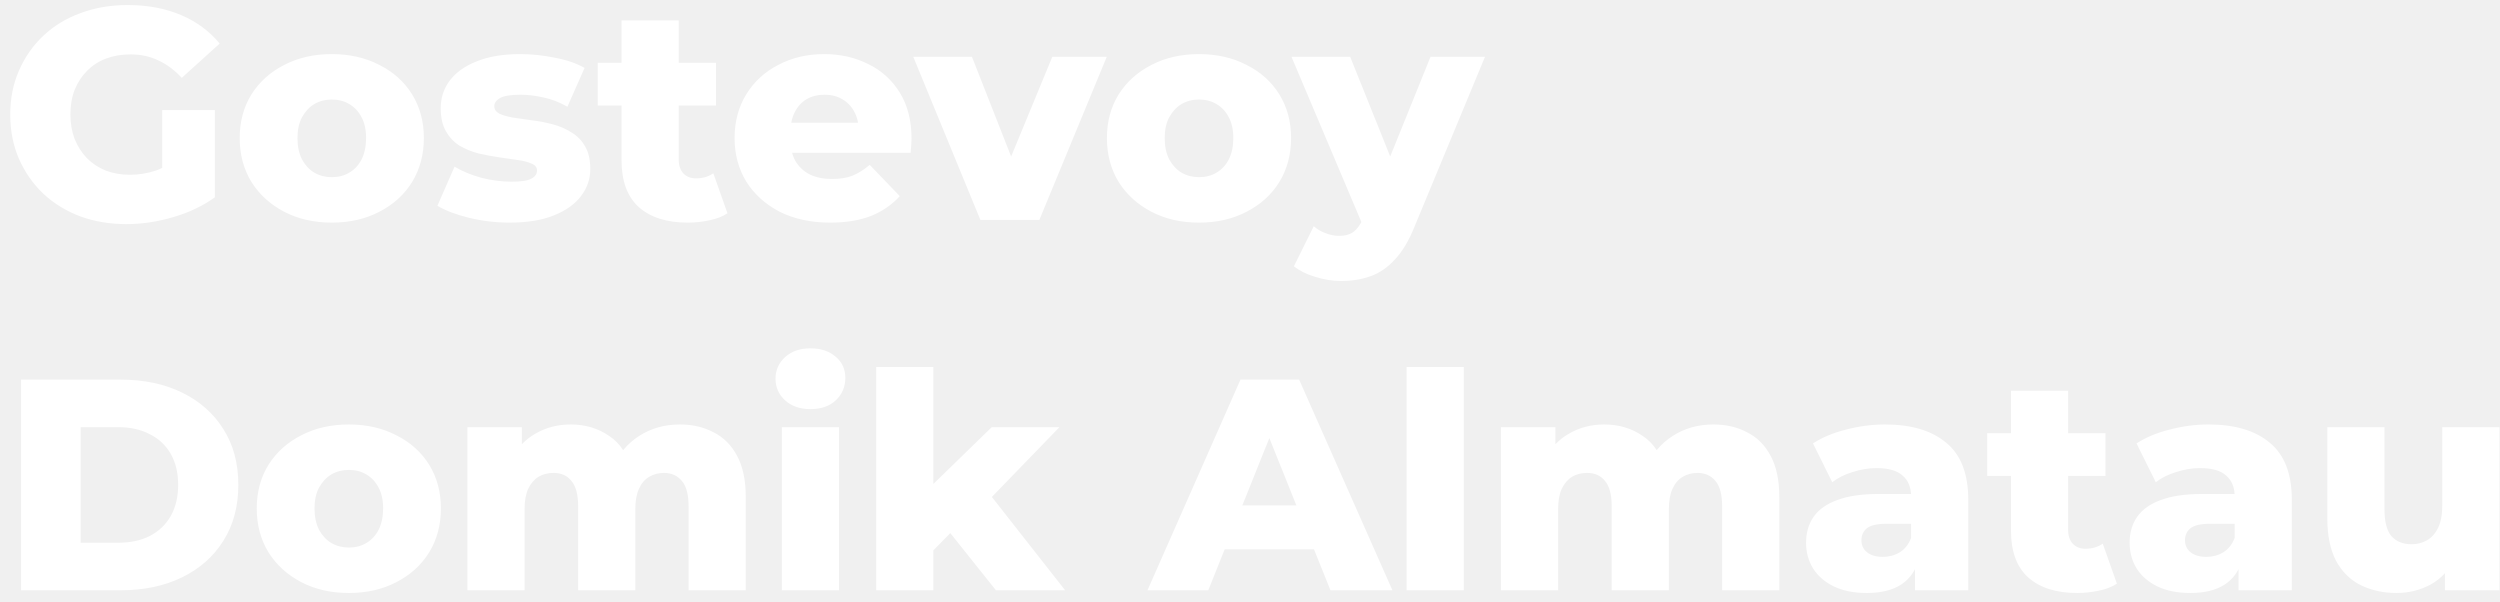
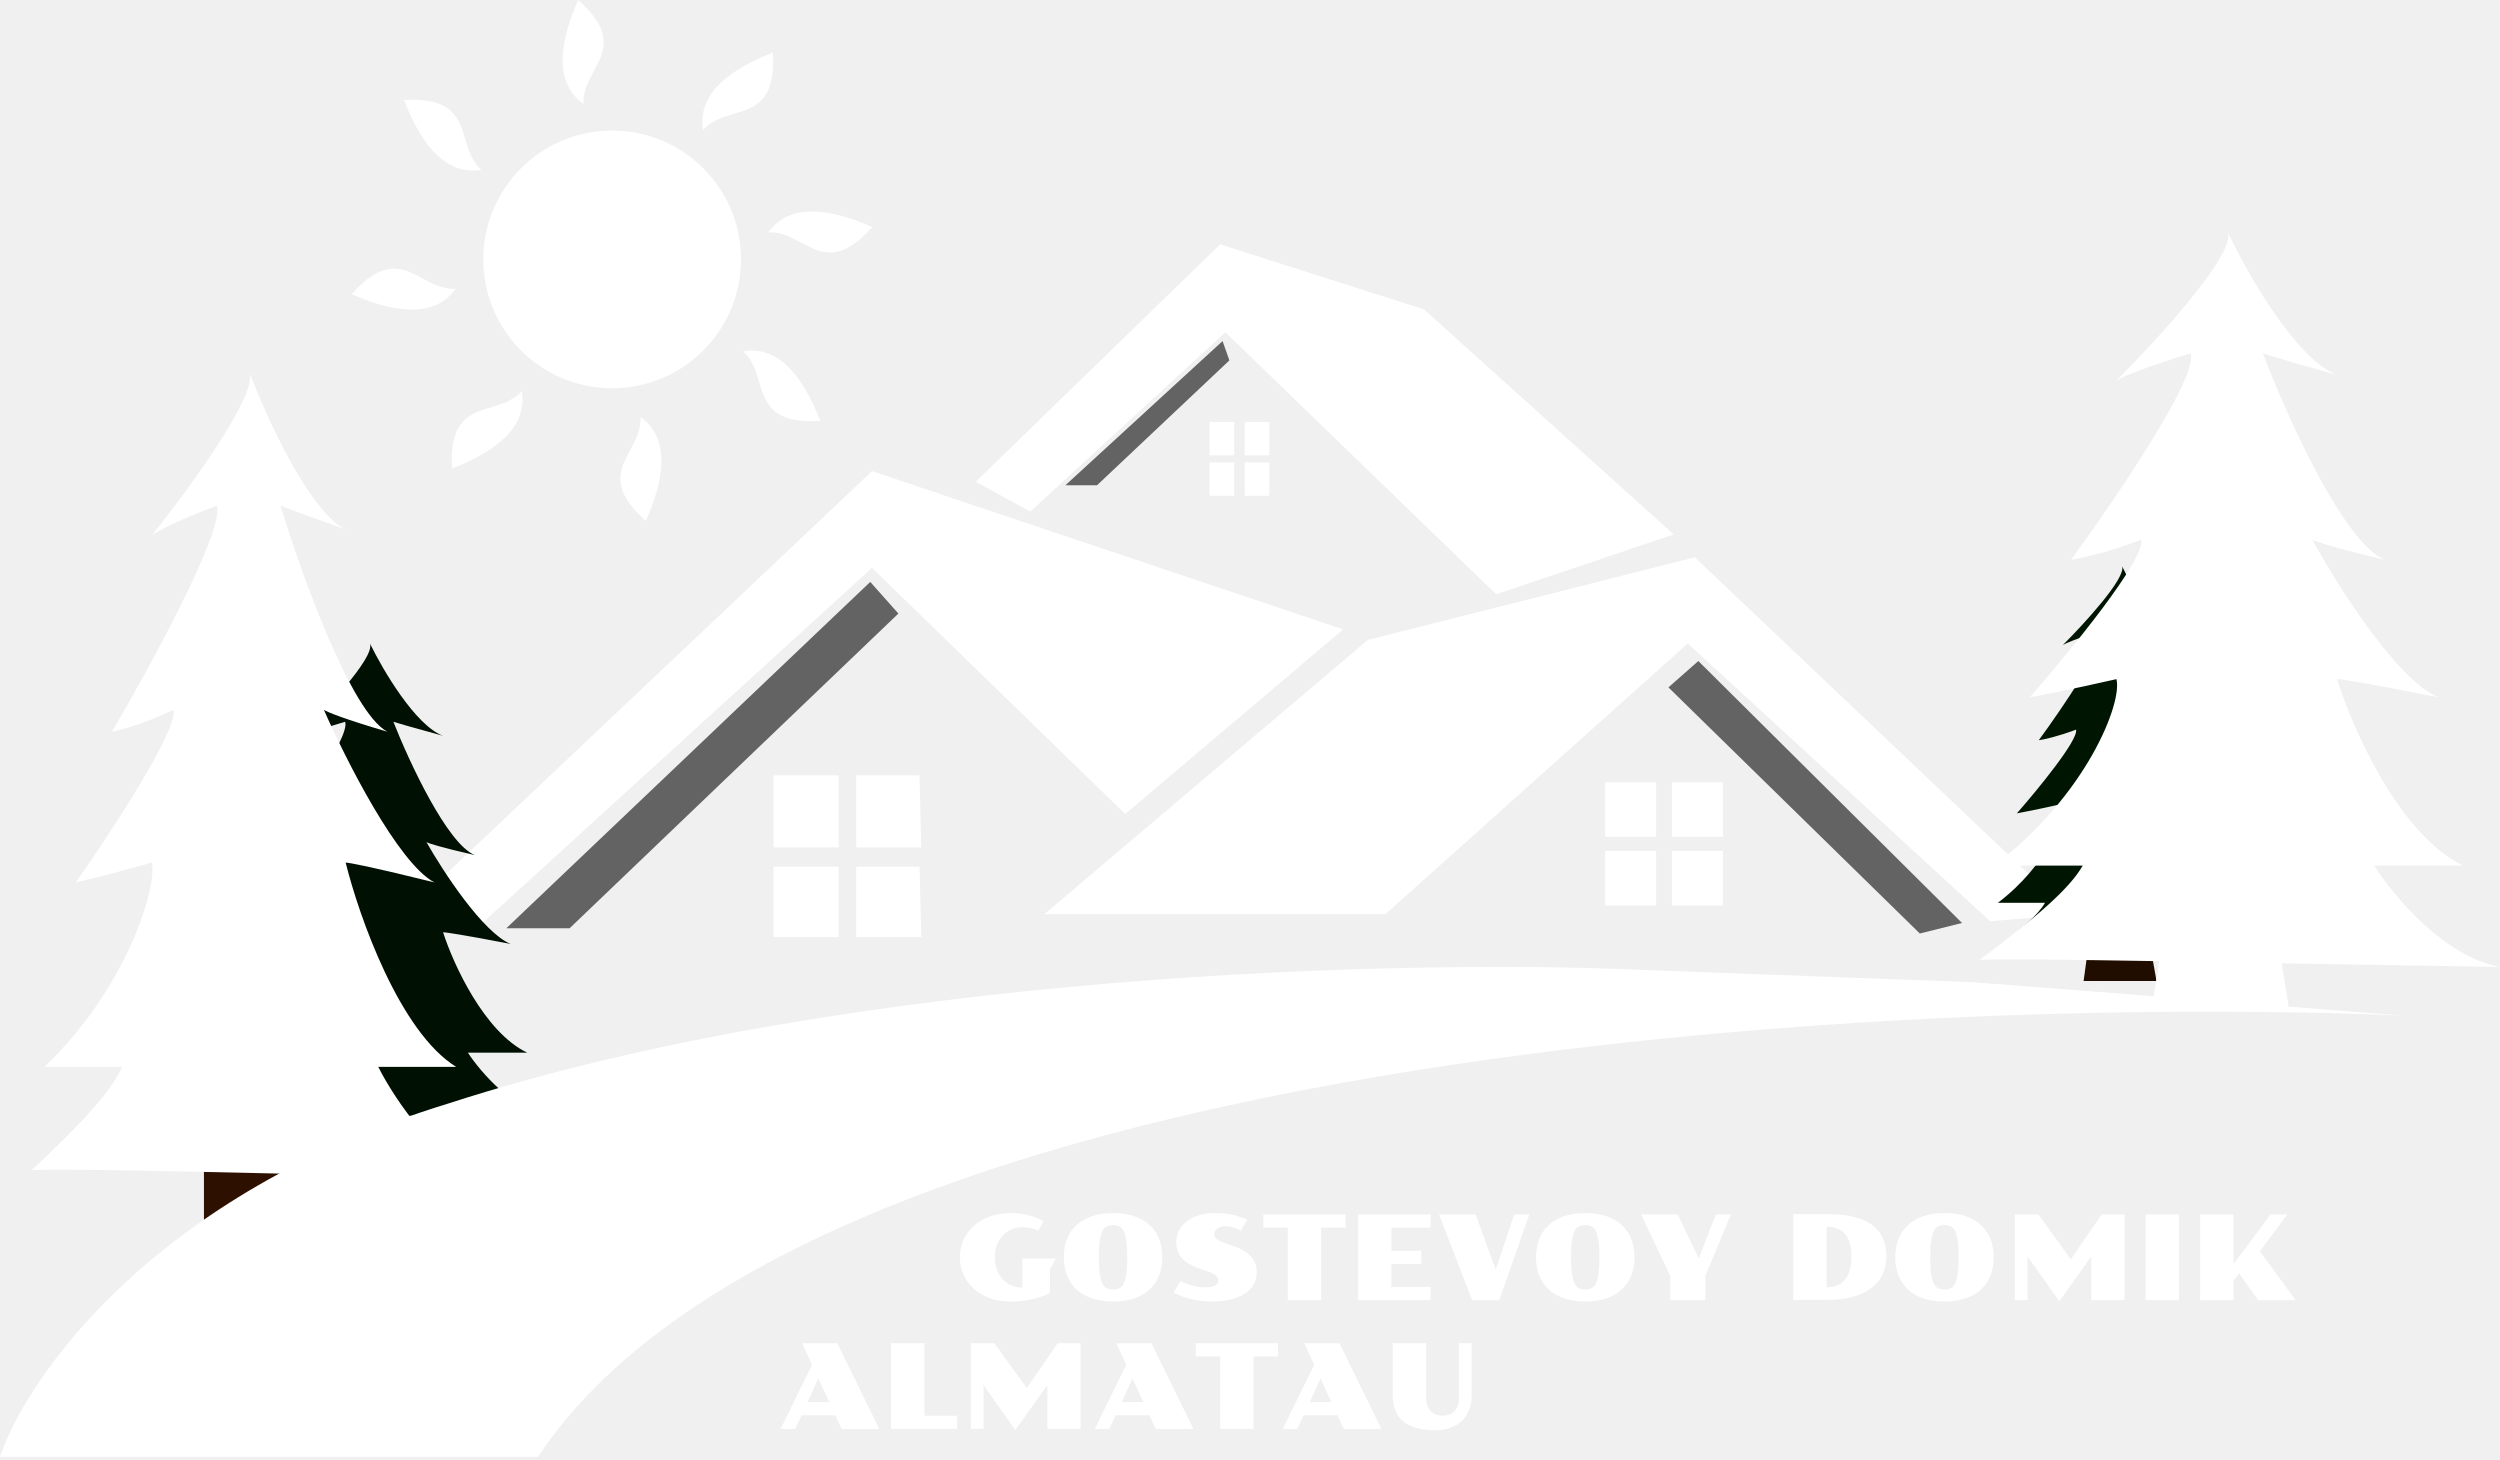
- <svg xmlns="http://www.w3.org/2000/svg" width="216" height="52" viewBox="0 0 216 52" fill="none">
-   <path d="M10.92 19.364C9.481 19.364 8.147 19.139 6.916 18.688C5.685 18.22 4.619 17.561 3.718 16.712C2.834 15.863 2.141 14.866 1.638 13.722C1.135 12.561 0.884 11.287 0.884 9.9C0.884 8.513 1.135 7.248 1.638 6.104C2.141 4.943 2.843 3.937 3.744 3.088C4.645 2.239 5.711 1.589 6.942 1.138C8.19 0.67 9.551 0.436 11.024 0.436C12.74 0.436 14.274 0.722 15.626 1.294C16.978 1.866 18.096 2.689 18.98 3.764L15.704 6.728C15.08 6.052 14.404 5.549 13.676 5.22C12.965 4.873 12.168 4.7 11.284 4.7C10.504 4.7 9.793 4.821 9.152 5.064C8.511 5.307 7.965 5.662 7.514 6.13C7.063 6.581 6.708 7.127 6.448 7.768C6.205 8.392 6.084 9.103 6.084 9.9C6.084 10.663 6.205 11.365 6.448 12.006C6.708 12.647 7.063 13.202 7.514 13.67C7.965 14.121 8.502 14.476 9.126 14.736C9.767 14.979 10.469 15.1 11.232 15.1C11.995 15.1 12.74 14.979 13.468 14.736C14.196 14.476 14.933 14.043 15.678 13.436L18.564 17.05C17.524 17.795 16.319 18.367 14.95 18.766C13.581 19.165 12.237 19.364 10.92 19.364ZM14.014 16.374V9.51H18.564V17.05L14.014 16.374ZM28.666 19.234C27.123 19.234 25.754 18.922 24.558 18.298C23.362 17.674 22.417 16.816 21.724 15.724C21.048 14.615 20.71 13.349 20.71 11.928C20.71 10.507 21.048 9.25 21.724 8.158C22.417 7.066 23.362 6.217 24.558 5.61C25.754 4.986 27.123 4.674 28.666 4.674C30.209 4.674 31.578 4.986 32.774 5.61C33.987 6.217 34.932 7.066 35.608 8.158C36.284 9.25 36.622 10.507 36.622 11.928C36.622 13.349 36.284 14.615 35.608 15.724C34.932 16.816 33.987 17.674 32.774 18.298C31.578 18.922 30.209 19.234 28.666 19.234ZM28.666 15.308C29.238 15.308 29.741 15.178 30.174 14.918C30.625 14.658 30.98 14.277 31.24 13.774C31.5 13.254 31.63 12.639 31.63 11.928C31.63 11.217 31.5 10.619 31.24 10.134C30.98 9.631 30.625 9.25 30.174 8.99C29.741 8.73 29.238 8.6 28.666 8.6C28.111 8.6 27.608 8.73 27.158 8.99C26.724 9.25 26.369 9.631 26.092 10.134C25.832 10.619 25.702 11.217 25.702 11.928C25.702 12.639 25.832 13.254 26.092 13.774C26.369 14.277 26.724 14.658 27.158 14.918C27.608 15.178 28.111 15.308 28.666 15.308ZM44.032 19.234C42.836 19.234 41.666 19.095 40.522 18.818C39.396 18.541 38.486 18.194 37.792 17.778L39.274 14.398C39.933 14.797 40.704 15.117 41.588 15.36C42.472 15.585 43.339 15.698 44.188 15.698C45.02 15.698 45.592 15.611 45.904 15.438C46.234 15.265 46.398 15.031 46.398 14.736C46.398 14.459 46.242 14.259 45.93 14.138C45.636 13.999 45.237 13.895 44.734 13.826C44.249 13.757 43.712 13.679 43.122 13.592C42.533 13.505 41.935 13.393 41.328 13.254C40.739 13.098 40.193 12.873 39.69 12.578C39.205 12.266 38.815 11.85 38.52 11.33C38.226 10.81 38.078 10.151 38.078 9.354C38.078 8.453 38.338 7.655 38.858 6.962C39.396 6.251 40.176 5.697 41.198 5.298C42.221 4.882 43.469 4.674 44.942 4.674C45.93 4.674 46.927 4.778 47.932 4.986C48.955 5.177 49.813 5.471 50.506 5.87L49.024 9.224C48.331 8.825 47.638 8.557 46.944 8.418C46.251 8.262 45.592 8.184 44.968 8.184C44.136 8.184 43.547 8.279 43.2 8.47C42.871 8.661 42.706 8.895 42.706 9.172C42.706 9.449 42.854 9.666 43.148 9.822C43.443 9.961 43.833 10.073 44.318 10.16C44.821 10.229 45.367 10.307 45.956 10.394C46.546 10.463 47.135 10.576 47.724 10.732C48.331 10.888 48.877 11.122 49.362 11.434C49.865 11.729 50.264 12.136 50.558 12.656C50.853 13.159 51 13.809 51 14.606C51 15.473 50.732 16.253 50.194 16.946C49.674 17.639 48.894 18.194 47.854 18.61C46.832 19.026 45.558 19.234 44.032 19.234ZM59.421 19.234C57.618 19.234 56.214 18.792 55.209 17.908C54.204 17.007 53.701 15.655 53.701 13.852V1.762H58.641V13.8C58.641 14.303 58.78 14.701 59.057 14.996C59.334 15.273 59.69 15.412 60.123 15.412C60.712 15.412 61.215 15.265 61.631 14.97L62.853 18.428C62.437 18.705 61.926 18.905 61.319 19.026C60.712 19.165 60.08 19.234 59.421 19.234ZM51.647 9.12V5.428H61.865V9.12H51.647ZM71.736 19.234C70.072 19.234 68.616 18.922 67.368 18.298C66.137 17.657 65.175 16.79 64.482 15.698C63.806 14.589 63.468 13.332 63.468 11.928C63.468 10.524 63.797 9.276 64.456 8.184C65.132 7.075 66.059 6.217 67.238 5.61C68.416 4.986 69.742 4.674 71.216 4.674C72.602 4.674 73.868 4.96 75.012 5.532C76.156 6.087 77.066 6.91 77.742 8.002C78.418 9.094 78.756 10.42 78.756 11.98C78.756 12.153 78.747 12.353 78.73 12.578C78.712 12.803 78.695 13.011 78.678 13.202H67.524V10.602H76.052L74.18 11.33C74.197 10.689 74.076 10.134 73.816 9.666C73.573 9.198 73.226 8.834 72.776 8.574C72.342 8.314 71.831 8.184 71.242 8.184C70.652 8.184 70.132 8.314 69.682 8.574C69.248 8.834 68.91 9.207 68.668 9.692C68.425 10.16 68.304 10.715 68.304 11.356V12.11C68.304 12.803 68.442 13.401 68.72 13.904C69.014 14.407 69.43 14.797 69.968 15.074C70.505 15.334 71.146 15.464 71.892 15.464C72.585 15.464 73.174 15.369 73.66 15.178C74.162 14.97 74.656 14.658 75.142 14.242L77.742 16.946C77.066 17.691 76.234 18.263 75.246 18.662C74.258 19.043 73.088 19.234 71.736 19.234ZM84.705 19L78.907 4.908H83.977L88.605 16.686H86.057L90.919 4.908H95.625L89.801 19H84.705ZM103.594 19.234C102.051 19.234 100.682 18.922 99.486 18.298C98.29 17.674 97.345 16.816 96.651 15.724C95.975 14.615 95.638 13.349 95.638 11.928C95.638 10.507 95.975 9.25 96.651 8.158C97.345 7.066 98.29 6.217 99.486 5.61C100.682 4.986 102.051 4.674 103.594 4.674C105.136 4.674 106.506 4.986 107.702 5.61C108.915 6.217 109.86 7.066 110.536 8.158C111.212 9.25 111.55 10.507 111.55 11.928C111.55 13.349 111.212 14.615 110.536 15.724C109.86 16.816 108.915 17.674 107.702 18.298C106.506 18.922 105.136 19.234 103.594 19.234ZM103.594 15.308C104.166 15.308 104.668 15.178 105.102 14.918C105.552 14.658 105.908 14.277 106.168 13.774C106.428 13.254 106.558 12.639 106.558 11.928C106.558 11.217 106.428 10.619 106.168 10.134C105.908 9.631 105.552 9.25 105.102 8.99C104.668 8.73 104.166 8.6 103.594 8.6C103.039 8.6 102.536 8.73 102.086 8.99C101.652 9.25 101.297 9.631 101.02 10.134C100.76 10.619 100.63 11.217 100.63 11.928C100.63 12.639 100.76 13.254 101.02 13.774C101.297 14.277 101.652 14.658 102.086 14.918C102.536 15.178 103.039 15.308 103.594 15.308ZM115.875 24.278C115.13 24.278 114.376 24.157 113.613 23.914C112.868 23.689 112.261 23.385 111.793 23.004L113.509 19.546C113.804 19.806 114.142 20.005 114.523 20.144C114.922 20.3 115.312 20.378 115.693 20.378C116.23 20.378 116.655 20.257 116.967 20.014C117.279 19.771 117.548 19.39 117.773 18.87L118.423 17.232L118.813 16.738L123.597 4.908H128.303L122.219 19.572C121.734 20.785 121.17 21.73 120.529 22.406C119.905 23.099 119.203 23.585 118.423 23.862C117.66 24.139 116.811 24.278 115.875 24.278ZM117.799 19.598L111.585 4.908H116.655L121.231 16.296L117.799 19.598ZM1.82 51V32.8H10.426C12.437 32.8 14.205 33.173 15.73 33.918C17.255 34.663 18.443 35.712 19.292 37.064C20.159 38.416 20.592 40.028 20.592 41.9C20.592 43.755 20.159 45.367 19.292 46.736C18.443 48.088 17.255 49.137 15.73 49.882C14.205 50.627 12.437 51 10.426 51H1.82ZM6.968 46.892H10.218C11.258 46.892 12.159 46.701 12.922 46.32C13.702 45.921 14.309 45.349 14.742 44.604C15.175 43.841 15.392 42.94 15.392 41.9C15.392 40.843 15.175 39.941 14.742 39.196C14.309 38.451 13.702 37.887 12.922 37.506C12.159 37.107 11.258 36.908 10.218 36.908H6.968V46.892ZM30.139 51.234C28.596 51.234 27.227 50.922 26.03 50.298C24.834 49.674 23.89 48.816 23.197 47.724C22.52 46.615 22.183 45.349 22.183 43.928C22.183 42.507 22.52 41.25 23.197 40.158C23.89 39.066 24.834 38.217 26.03 37.61C27.227 36.986 28.596 36.674 30.139 36.674C31.681 36.674 33.05 36.986 34.246 37.61C35.46 38.217 36.404 39.066 37.081 40.158C37.757 41.25 38.094 42.507 38.094 43.928C38.094 45.349 37.757 46.615 37.081 47.724C36.404 48.816 35.46 49.674 34.246 50.298C33.05 50.922 31.681 51.234 30.139 51.234ZM30.139 47.308C30.71 47.308 31.213 47.178 31.646 46.918C32.097 46.658 32.453 46.277 32.712 45.774C32.972 45.254 33.102 44.639 33.102 43.928C33.102 43.217 32.972 42.619 32.712 42.134C32.453 41.631 32.097 41.25 31.646 40.99C31.213 40.73 30.71 40.6 30.139 40.6C29.584 40.6 29.081 40.73 28.631 40.99C28.197 41.25 27.842 41.631 27.564 42.134C27.305 42.619 27.174 43.217 27.174 43.928C27.174 44.639 27.305 45.254 27.564 45.774C27.842 46.277 28.197 46.658 28.631 46.918C29.081 47.178 29.584 47.308 30.139 47.308ZM58.739 36.674C59.831 36.674 60.801 36.899 61.651 37.35C62.517 37.783 63.194 38.459 63.679 39.378C64.181 40.297 64.433 41.484 64.433 42.94V51H59.493V43.746C59.493 42.741 59.302 42.013 58.921 41.562C58.539 41.094 58.02 40.86 57.361 40.86C56.893 40.86 56.468 40.973 56.087 41.198C55.706 41.423 55.411 41.77 55.203 42.238C54.995 42.689 54.891 43.278 54.891 44.006V51H49.951V43.746C49.951 42.741 49.76 42.013 49.379 41.562C49.015 41.094 48.495 40.86 47.819 40.86C47.334 40.86 46.9 40.973 46.519 41.198C46.155 41.423 45.86 41.77 45.635 42.238C45.427 42.689 45.323 43.278 45.323 44.006V51H40.383V36.908H45.089V40.834L44.153 39.716C44.673 38.711 45.383 37.957 46.285 37.454C47.186 36.934 48.191 36.674 49.301 36.674C50.566 36.674 51.675 37.003 52.629 37.662C53.599 38.303 54.249 39.309 54.579 40.678L52.967 40.34C53.469 39.196 54.224 38.303 55.229 37.662C56.252 37.003 57.422 36.674 58.739 36.674ZM67.551 51V36.908H72.491V51H67.551ZM70.021 35.348C69.12 35.348 68.391 35.097 67.837 34.594C67.282 34.091 67.005 33.467 67.005 32.722C67.005 31.977 67.282 31.353 67.837 30.85C68.391 30.347 69.12 30.096 70.021 30.096C70.922 30.096 71.65 30.339 72.205 30.824C72.76 31.292 73.037 31.899 73.037 32.644C73.037 33.424 72.76 34.074 72.205 34.594C71.668 35.097 70.939 35.348 70.021 35.348ZM79.809 48.4L79.939 42.498L85.685 36.908H91.535L85.165 43.486L82.643 45.514L79.809 48.4ZM75.701 51V31.708H80.641V51H75.701ZM86.049 51L81.733 45.592L84.801 41.796L92.029 51H86.049ZM99.142 51L107.176 32.8H112.246L120.306 51H114.95L108.658 35.322H110.686L104.394 51H99.142ZM103.536 47.464L104.862 43.668H113.754L115.08 47.464H103.536ZM121.531 51V31.708H126.471V51H121.531ZM148.038 36.674C149.13 36.674 150.1 36.899 150.95 37.35C151.816 37.783 152.492 38.459 152.978 39.378C153.48 40.297 153.732 41.484 153.732 42.94V51H148.792V43.746C148.792 42.741 148.601 42.013 148.22 41.562C147.838 41.094 147.318 40.86 146.66 40.86C146.192 40.86 145.767 40.973 145.386 41.198C145.004 41.423 144.71 41.77 144.502 42.238C144.294 42.689 144.19 43.278 144.19 44.006V51H139.25V43.746C139.25 42.741 139.059 42.013 138.678 41.562C138.314 41.094 137.794 40.86 137.118 40.86C136.632 40.86 136.199 40.973 135.818 41.198C135.454 41.423 135.159 41.77 134.934 42.238C134.726 42.689 134.622 43.278 134.622 44.006V51H129.682V36.908H134.388V40.834L133.452 39.716C133.972 38.711 134.682 37.957 135.584 37.454C136.485 36.934 137.49 36.674 138.6 36.674C139.865 36.674 140.974 37.003 141.928 37.662C142.898 38.303 143.548 39.309 143.878 40.678L142.266 40.34C142.768 39.196 143.522 38.303 144.528 37.662C145.55 37.003 146.72 36.674 148.038 36.674ZM165.456 51V48.374L165.118 47.724V42.888C165.118 42.108 164.875 41.51 164.39 41.094C163.922 40.661 163.168 40.444 162.128 40.444C161.452 40.444 160.767 40.557 160.074 40.782C159.38 40.99 158.791 41.285 158.306 41.666L156.642 38.312C157.439 37.792 158.392 37.393 159.502 37.116C160.628 36.821 161.746 36.674 162.856 36.674C165.144 36.674 166.912 37.203 168.16 38.26C169.425 39.3 170.058 40.938 170.058 43.174V51H165.456ZM161.296 51.234C160.169 51.234 159.216 51.043 158.436 50.662C157.656 50.281 157.058 49.761 156.642 49.102C156.243 48.443 156.044 47.707 156.044 46.892C156.044 46.025 156.26 45.28 156.694 44.656C157.144 44.015 157.829 43.529 158.748 43.2C159.666 42.853 160.854 42.68 162.31 42.68H165.638V45.254H162.986C162.188 45.254 161.625 45.384 161.296 45.644C160.984 45.904 160.828 46.251 160.828 46.684C160.828 47.117 160.992 47.464 161.322 47.724C161.651 47.984 162.102 48.114 162.674 48.114C163.211 48.114 163.696 47.984 164.13 47.724C164.58 47.447 164.91 47.031 165.118 46.476L165.794 48.296C165.534 49.267 165.022 50.003 164.26 50.506C163.514 50.991 162.526 51.234 161.296 51.234ZM179.468 51.234C177.665 51.234 176.261 50.792 175.256 49.908C174.251 49.007 173.748 47.655 173.748 45.852V33.762H178.688V45.8C178.688 46.303 178.827 46.701 179.104 46.996C179.381 47.273 179.737 47.412 180.17 47.412C180.759 47.412 181.262 47.265 181.678 46.97L182.9 50.428C182.484 50.705 181.973 50.905 181.366 51.026C180.759 51.165 180.127 51.234 179.468 51.234ZM171.694 41.12V37.428H181.912V41.12H171.694ZM193.411 51V48.374L193.073 47.724V42.888C193.073 42.108 192.83 41.51 192.345 41.094C191.877 40.661 191.123 40.444 190.083 40.444C189.407 40.444 188.722 40.557 188.029 40.782C187.335 40.99 186.746 41.285 186.261 41.666L184.597 38.312C185.394 37.792 186.347 37.393 187.457 37.116C188.583 36.821 189.701 36.674 190.811 36.674C193.099 36.674 194.867 37.203 196.115 38.26C197.38 39.3 198.013 40.938 198.013 43.174V51H193.411ZM189.251 51.234C188.124 51.234 187.171 51.043 186.391 50.662C185.611 50.281 185.013 49.761 184.597 49.102C184.198 48.443 183.999 47.707 183.999 46.892C183.999 46.025 184.215 45.28 184.649 44.656C185.099 44.015 185.784 43.529 186.703 43.2C187.621 42.853 188.809 42.68 190.265 42.68H193.593V45.254H190.941C190.143 45.254 189.58 45.384 189.251 45.644C188.939 45.904 188.783 46.251 188.783 46.684C188.783 47.117 188.947 47.464 189.277 47.724C189.606 47.984 190.057 48.114 190.629 48.114C191.166 48.114 191.651 47.984 192.085 47.724C192.535 47.447 192.865 47.031 193.073 46.476L193.749 48.296C193.489 49.267 192.977 50.003 192.215 50.506C191.469 50.991 190.481 51.234 189.251 51.234ZM207.059 51.234C205.915 51.234 204.884 51.009 203.965 50.558C203.064 50.107 202.353 49.405 201.833 48.452C201.33 47.481 201.079 46.259 201.079 44.786V36.908H206.019V43.98C206.019 45.072 206.218 45.852 206.617 46.32C207.033 46.788 207.614 47.022 208.359 47.022C208.844 47.022 209.286 46.909 209.685 46.684C210.084 46.459 210.404 46.103 210.647 45.618C210.89 45.115 211.011 44.474 211.011 43.694V36.908H215.951V51H211.245V47.022L212.155 48.14C211.67 49.18 210.968 49.96 210.049 50.48C209.13 50.983 208.134 51.234 207.059 51.234Z" fill="white" />
+ <svg xmlns="http://www.w3.org/2000/svg" width="137" height="80" viewBox="0 0 137 80" fill="none">
+   <path fill-rule="evenodd" clip-rule="evenodd" d="M40.607 14.216C40.607 18.116 37.446 21.276 33.546 21.276C29.646 21.276 26.485 18.116 26.485 14.216C26.485 10.316 29.646 7.154 33.546 7.154C37.446 7.154 40.607 10.316 40.607 14.216Z" fill="white" />
+   <path d="M40.224 6.236C41.377 5.888 42.516 5.544 42.357 2.879C41.331 3.283 40.267 3.812 39.516 4.521C38.794 5.202 38.36 6.052 38.531 7.119C38.988 6.609 39.608 6.421 40.224 6.236Z" fill="white" />
+   <path d="M32.548 3.883C33.118 2.821 33.681 1.773 31.684 0C31.244 1.012 30.866 2.138 30.835 3.17C30.806 4.162 31.101 5.07 31.976 5.704C31.938 5.02 32.244 4.449 32.548 3.883Z" fill="white" />
+   <path d="M25.492 7.616C25.145 6.463 24.801 5.324 22.135 5.483C22.54 6.509 23.069 7.573 23.777 8.324C24.458 9.046 25.308 9.48 26.376 9.309C25.865 8.852 25.678 8.232 25.492 7.616Z" fill="white" />
+   <path d="M23.151 15.255C22.09 14.685 21.042 14.123 19.269 16.12C20.28 16.56 21.407 16.938 22.439 16.968C23.43 16.997 24.338 16.703 24.972 15.827C24.288 15.865 23.718 15.559 23.151 15.255Z" fill="white" />
+   <path d="M26.903 22.32C25.75 22.667 24.611 23.011 24.77 25.677C25.796 25.273 26.859 24.743 27.611 24.035C28.333 23.354 28.767 22.504 28.595 21.436C28.139 21.947 27.519 22.134 26.903 22.32Z" fill="white" />
+   <path d="M34.53 24.673C33.96 25.734 33.398 26.782 35.395 28.555C35.835 27.543 36.213 26.417 36.243 25.385C36.272 24.393 35.978 23.486 35.102 22.852C35.14 23.535 34.834 24.106 34.53 24.673Z" fill="white" />
+   <path d="M41.601 20.937C41.949 22.09 42.293 23.229 44.958 23.07C44.554 22.044 44.025 20.98 43.316 20.229C42.636 19.507 41.786 19.073 40.718 19.244C41.229 19.701 41.416 20.321 41.601 20.937Z" fill="white" />
+   <path d="M43.923 13.305C44.985 13.874 46.033 14.437 47.806 12.44C46.794 12 45.668 11.622 44.636 11.592C43.644 11.563 42.736 11.857 42.102 12.733C42.786 12.694 43.357 13.001 43.923 13.305Z" fill="white" />
+   <path d="M26.013 50.965H21.196L47.786 25.82L73.606 34.491L61.66 44.607L47.786 31.119L26.013 50.965Z" fill="white" />
+   <path d="M56.457 28.036L53.471 26.398L66.862 13.392L78.038 16.956L91.719 29.288L81.988 32.564L67.151 18.209L56.457 28.036Z" fill="white" />
+   <path d="M92.875 30.541L74.955 35.069L57.228 50.098H75.918L92.49 35.261L109.061 50.484L113.492 50.098L92.875 30.541Z" fill="white" />
+   <path d="M42.391 42.487V46.437H45.956V42.487H42.391Z" fill="white" />
+   <path d="M45.956 47.497H42.391V51.351H45.956V47.497Z" fill="white" />
+   <path d="M46.919 42.487V46.437H50.484L50.388 42.487H46.919Z" fill="white" />
+   <path d="M46.919 51.351V47.497H50.388L50.484 51.351H46.919Z" fill="white" />
+   <path d="M87.962 42.873V45.859H90.756V42.873H87.962Z" fill="white" />
+   <path d="M91.623 42.873V45.859H94.417V42.873H91.623Z" fill="white" />
+   <path d="M94.417 46.63H91.623V49.617H94.417V46.63Z" fill="white" />
+   <path d="M87.962 46.63H90.756V49.617H87.962V46.63Z" fill="white" />
+   <path d="M11.176 58.384H17.285V66.052L11.176 71.351V58.384Z" fill="#2D1000" />
+   <path d="M22.159 59.732H19.269V63.265L22.159 65.706V59.732Z" fill="#2D1000" />
+   <path d="M120.567 66.553H122.394V69.274L124.426 66.553H125.339L123.841 68.569L125.803 71.252H123.746L122.697 69.776L122.394 70.193V71.249H120.567V66.553Z" fill="white" />
+   <path d="M117.581 66.553H119.411L119.408 71.249H117.581V66.553Z" fill="white" />
+   <path d="M110.412 66.553H111.704L113.48 69.011L115.168 66.553H116.425V71.249H114.602V68.85L112.851 71.309L111.107 68.85V71.249H110.412V66.553Z" fill="white" />
+   <path d="M103.858 68.891C103.858 68.535 103.915 68.209 104.029 67.914C104.143 67.617 104.312 67.362 104.538 67.15C104.763 66.937 105.044 66.772 105.381 66.653C105.718 66.536 106.11 66.477 106.557 66.477C107.004 66.477 107.395 66.536 107.732 66.653C108.07 66.772 108.351 66.937 108.576 67.15C108.802 67.362 108.971 67.617 109.085 67.914C109.199 68.209 109.256 68.535 109.256 68.891C109.256 69.251 109.199 69.581 109.085 69.88C108.971 70.179 108.802 70.435 108.576 70.648C108.351 70.861 108.07 71.026 107.732 71.144C107.395 71.262 107.004 71.321 106.557 71.321C106.11 71.321 105.718 71.262 105.381 71.144C105.044 71.026 104.763 70.861 104.538 70.648C104.312 70.435 104.143 70.179 104.029 69.88C103.915 69.581 103.858 69.251 103.858 68.891ZM106.557 70.667C106.683 70.667 106.795 70.645 106.892 70.6C106.989 70.556 107.07 70.47 107.135 70.341C107.2 70.213 107.25 70.033 107.284 69.801C107.317 69.569 107.334 69.266 107.334 68.891C107.334 68.52 107.317 68.22 107.284 67.99C107.25 67.761 107.2 67.583 107.135 67.456C107.07 67.33 106.989 67.245 106.892 67.2C106.795 67.156 106.683 67.134 106.557 67.134C106.43 67.134 106.318 67.156 106.219 67.2C106.122 67.245 106.041 67.33 105.975 67.456C105.91 67.583 105.861 67.761 105.827 67.99C105.793 68.22 105.776 68.52 105.776 68.891C105.776 69.266 105.793 69.569 105.827 69.801C105.861 70.033 105.91 70.213 105.975 70.341C106.041 70.47 106.122 70.556 106.219 70.6C106.318 70.645 106.43 70.667 106.557 70.667Z" fill="white" />
+   <path d="M98.27 66.535H100.201C100.744 66.535 101.215 66.587 101.613 66.69C102.012 66.791 102.341 66.941 102.603 67.139C102.864 67.337 103.058 67.58 103.184 67.869C103.31 68.157 103.374 68.488 103.374 68.861C103.374 69.194 103.31 69.505 103.184 69.793C103.058 70.08 102.864 70.33 102.603 70.545C102.341 70.758 102.012 70.926 101.613 71.048C101.215 71.17 100.744 71.231 100.201 71.231H98.27V66.535ZM100.097 70.542C100.307 70.542 100.497 70.51 100.665 70.444C100.834 70.379 100.976 70.278 101.092 70.141C101.21 70.004 101.3 69.83 101.361 69.619C101.424 69.407 101.455 69.153 101.455 68.858C101.455 68.565 101.424 68.315 101.361 68.109C101.297 67.902 101.207 67.734 101.089 67.603C100.971 67.471 100.828 67.375 100.659 67.316C100.493 67.255 100.306 67.224 100.1 67.224L100.097 70.542Z" fill="white" />
+   <path d="M24.28 40.323C22.768 39.76 20.979 36.714 20.273 35.262C20.576 36.031 17.678 39.085 16.191 40.516C16.367 40.409 17.159 40.067 18.913 39.554C19.215 40.375 16.116 44.766 14.528 46.858C14.855 46.816 15.828 46.615 17.098 46.154C17.28 46.82 14.452 50.148 13.016 51.728C13.394 51.664 14.558 51.446 16.191 51.087C16.419 51.907 15.11 55.185 11.707 57.686H14.956C14.492 58.477 13.338 59.459 11.176 61.023C13.116 60.959 19.789 61.121 30.252 61.274C28.195 60.916 26.321 58.733 25.64 57.686H28.891C26.532 56.559 24.834 52.817 24.28 51.087C24.406 51.087 25.323 51.215 27.984 51.728C26.472 51.113 24.28 47.755 23.373 46.154C23.499 46.218 24.204 46.448 26.018 46.858C24.506 46.243 22.415 41.733 21.558 39.554C21.76 39.618 22.586 39.862 24.28 40.323Z" fill="#001002" />
+   <path d="M91.529 69.925L89.937 66.553H91.937L93.094 68.973L94.026 66.553H94.854L93.451 69.925V71.249H91.529V69.925Z" fill="white" />
+   <path d="M84.173 68.891C84.173 68.535 84.23 68.209 84.343 67.914C84.457 67.617 84.627 67.362 84.852 67.15C85.077 66.937 85.359 66.772 85.696 66.653C86.033 66.536 86.425 66.477 86.871 66.477C87.318 66.477 87.71 66.536 88.047 66.653C88.384 66.772 88.665 66.937 88.891 67.15C89.116 67.362 89.286 67.617 89.399 67.914C89.513 68.209 89.57 68.535 89.57 68.891C89.57 69.251 89.513 69.581 89.399 69.88C89.286 70.179 89.116 70.435 88.891 70.648C88.665 70.861 88.384 71.026 88.047 71.144C87.71 71.262 87.318 71.321 86.871 71.321C86.425 71.321 86.033 71.262 85.696 71.144C85.359 71.026 85.077 70.861 84.852 70.648C84.627 70.435 84.457 70.179 84.343 69.88C84.23 69.581 84.173 69.251 84.173 68.891ZM86.871 70.667C86.998 70.667 87.109 70.645 87.206 70.6C87.303 70.556 87.384 70.47 87.45 70.341C87.515 70.213 87.564 70.033 87.598 69.801C87.632 69.569 87.649 69.266 87.649 68.891C87.649 68.52 87.632 68.22 87.598 67.99C87.564 67.761 87.515 67.583 87.45 67.456C87.384 67.33 87.303 67.245 87.206 67.2C87.109 67.156 86.998 67.134 86.871 67.134C86.745 67.134 86.632 67.156 86.533 67.2C86.436 67.245 86.355 67.33 86.29 67.456C86.225 67.583 86.175 67.761 86.141 67.99C86.108 68.22 86.091 68.52 86.091 68.891C86.091 69.266 86.108 69.569 86.141 69.801C86.175 70.033 86.225 70.213 86.29 70.341C86.355 70.47 86.436 70.556 86.533 70.6C86.632 70.645 86.745 70.667 86.871 70.667Z" fill="white" />
+   <path d="M78.864 66.553H80.864L81.964 69.571L82.981 66.553L83.806 66.55L82.16 71.249L80.671 71.246L78.864 66.553Z" fill="white" />
+   <path d="M74.424 66.553H78.393V67.276H76.254L76.25 68.544H77.887V69.267H76.25V70.525H78.393V71.249H74.424V66.553Z" fill="white" />
+   <path d="M70.571 67.273H69.231V66.55H73.738V67.273H72.398V71.249H70.571V67.273Z" fill="white" />
+   <path d="M64.684 70.206C64.907 70.319 65.141 70.405 65.386 70.462C65.63 70.518 65.858 70.547 66.068 70.547C66.311 70.547 66.488 70.512 66.599 70.442C66.713 70.373 66.77 70.278 66.77 70.158C66.77 70.12 66.763 70.081 66.748 70.041C66.735 70.001 66.709 69.962 66.669 69.924C66.631 69.884 66.577 69.845 66.508 69.807C66.44 69.767 66.352 69.728 66.242 69.69L65.677 69.498C65.272 69.359 64.968 69.171 64.763 68.935C64.559 68.697 64.457 68.415 64.457 68.088C64.457 67.877 64.501 67.675 64.589 67.481C64.678 67.285 64.812 67.114 64.991 66.966C65.17 66.817 65.395 66.698 65.667 66.609C65.941 66.521 66.261 66.477 66.628 66.477C66.809 66.477 66.983 66.487 67.149 66.508C67.316 66.529 67.471 66.557 67.617 66.59C67.764 66.624 67.899 66.663 68.021 66.707C68.143 66.749 68.251 66.791 68.344 66.834L68.002 67.45C67.935 67.408 67.863 67.371 67.787 67.339C67.714 67.308 67.639 67.281 67.563 67.26C67.489 67.239 67.417 67.223 67.345 67.213C67.273 67.202 67.208 67.197 67.149 67.197C67.048 67.197 66.96 67.211 66.884 67.238C66.808 67.263 66.743 67.298 66.691 67.342C66.64 67.385 66.601 67.433 66.574 67.488C66.549 67.54 66.536 67.593 66.536 67.646C66.536 67.692 66.546 67.737 66.568 67.782C66.591 67.824 66.629 67.866 66.681 67.908C66.736 67.948 66.807 67.989 66.893 68.031C66.982 68.071 67.091 68.114 67.222 68.158L67.601 68.284C68.012 68.421 68.326 68.61 68.543 68.85C68.76 69.09 68.868 69.381 68.868 69.722C68.868 69.954 68.816 70.168 68.71 70.364C68.607 70.559 68.452 70.729 68.246 70.872C68.039 71.013 67.782 71.124 67.475 71.204C67.169 71.282 66.814 71.321 66.41 71.321C66.216 71.321 66.028 71.311 65.847 71.289C65.668 71.27 65.492 71.241 65.319 71.201C65.149 71.161 64.98 71.11 64.814 71.049C64.647 70.988 64.481 70.916 64.314 70.834L64.684 70.206Z" fill="white" />
+   <path d="M58.298 68.891C58.298 68.535 58.355 68.209 58.468 67.914C58.582 67.617 58.752 67.362 58.977 67.15C59.203 66.937 59.484 66.772 59.821 66.653C60.158 66.536 60.55 66.477 60.997 66.477C61.443 66.477 61.835 66.536 62.172 66.653C62.509 66.772 62.791 66.937 63.016 67.15C63.241 67.362 63.411 67.617 63.525 67.914C63.638 68.209 63.695 68.535 63.695 68.891C63.695 69.251 63.638 69.581 63.525 69.88C63.411 70.179 63.241 70.435 63.016 70.648C62.791 70.861 62.509 71.026 62.172 71.144C61.835 71.262 61.443 71.321 60.997 71.321C60.55 71.321 60.158 71.262 59.821 71.144C59.484 71.026 59.203 70.861 58.977 70.648C58.752 70.435 58.582 70.179 58.468 69.88C58.355 69.581 58.298 69.251 58.298 68.891ZM60.997 70.667C61.123 70.667 61.235 70.645 61.331 70.6C61.428 70.556 61.51 70.47 61.575 70.341C61.64 70.213 61.69 70.033 61.723 69.801C61.757 69.569 61.774 69.266 61.774 68.891C61.774 68.52 61.757 68.22 61.723 67.99C61.69 67.761 61.64 67.583 61.575 67.456C61.51 67.33 61.428 67.245 61.331 67.2C61.235 67.156 61.123 67.134 60.997 67.134C60.87 67.134 60.758 67.156 60.658 67.2C60.562 67.245 60.48 67.33 60.415 67.456C60.35 67.583 60.3 67.761 60.267 67.99C60.233 68.22 60.216 68.52 60.216 68.891C60.216 69.266 60.233 69.569 60.267 69.801C60.3 70.033 60.35 70.213 60.415 70.341C60.48 70.47 60.562 70.556 60.658 70.6C60.758 70.645 60.87 70.667 60.997 70.667Z" fill="white" />
+   <path d="M52.603 68.903C52.603 68.68 52.632 68.465 52.689 68.259C52.748 68.05 52.833 67.856 52.945 67.677C53.056 67.498 53.193 67.335 53.355 67.188C53.518 67.04 53.702 66.914 53.908 66.808C54.117 66.703 54.347 66.622 54.597 66.565C54.848 66.506 55.118 66.477 55.406 66.477C55.592 66.477 55.769 66.488 55.937 66.511C56.108 66.534 56.268 66.567 56.417 66.609C56.567 66.649 56.705 66.697 56.831 66.751C56.96 66.804 57.076 66.86 57.179 66.919L56.907 67.45C56.789 67.393 56.654 67.346 56.503 67.308C56.353 67.268 56.197 67.248 56.035 67.248C55.818 67.248 55.617 67.287 55.432 67.365C55.246 67.442 55.086 67.553 54.951 67.696C54.816 67.84 54.71 68.013 54.632 68.218C54.556 68.42 54.518 68.648 54.518 68.9C54.518 69.151 54.556 69.379 54.632 69.583C54.708 69.785 54.812 69.959 54.945 70.104C55.08 70.248 55.239 70.359 55.422 70.439C55.608 70.517 55.808 70.556 56.023 70.556V68.967H57.865L57.536 69.564V70.841L57.539 70.847C57.436 70.908 57.309 70.967 57.157 71.024C57.005 71.081 56.836 71.132 56.648 71.179C56.463 71.223 56.265 71.259 56.054 71.286C55.843 71.314 55.627 71.327 55.406 71.327C54.974 71.327 54.585 71.264 54.237 71.138C53.892 71.009 53.598 70.835 53.355 70.616C53.113 70.395 52.927 70.138 52.796 69.845C52.667 69.55 52.603 69.236 52.603 68.903Z" fill="white" />
+   <path d="M76.327 73.609H78.153V76.593C78.153 76.761 78.176 76.907 78.22 77.032C78.266 77.154 78.329 77.256 78.409 77.338C78.492 77.418 78.587 77.478 78.697 77.518C78.806 77.558 78.924 77.579 79.051 77.579C79.19 77.579 79.314 77.558 79.424 77.518C79.535 77.478 79.63 77.417 79.708 77.335C79.786 77.253 79.846 77.15 79.888 77.025C79.93 76.901 79.951 76.755 79.951 76.586V73.609H80.647V76.479C80.647 76.769 80.599 77.032 80.505 77.266C80.412 77.499 80.279 77.7 80.106 77.866C79.934 78.03 79.725 78.157 79.481 78.245C79.236 78.334 78.963 78.378 78.662 78.378C78.251 78.378 77.898 78.335 77.604 78.248C77.309 78.16 77.066 78.035 76.877 77.872C76.687 77.708 76.548 77.51 76.46 77.278C76.371 77.046 76.327 76.785 76.327 76.495V73.609Z" fill="white" />
+   <path d="M72.02 74.794L71.476 73.609H73.401L75.701 78.308H73.638L73.29 77.556H71.438L71.094 78.308H70.294L72.02 74.794ZM72.958 76.833L72.364 75.543L71.773 76.833H72.958Z" fill="white" />
+   <path d="M66.869 74.329H65.529V73.606H70.035V74.329H68.695V78.305H66.869V74.329Z" fill="white" />
+   <path d="M61.718 74.794L61.174 73.609H63.099L65.399 78.308H63.336L62.988 77.556H61.136L60.792 78.308H59.992L61.718 74.794ZM62.656 76.833L62.062 75.543L61.471 76.833H62.656Z" fill="white" />
+   <path d="M53.202 73.609H54.494L56.27 76.068L57.958 73.609H59.215V78.305H57.392V75.907L55.641 78.365L53.897 75.907V78.305H53.202V73.609Z" fill="white" />
+   <path d="M48.828 73.609H50.658L50.655 77.582H52.45V78.305H48.828V73.609Z" fill="white" />
+   <path d="M44.502 74.793L43.958 73.608H45.883L48.183 78.308H46.12L45.772 77.555H43.92L43.576 78.308H42.776L44.502 74.793ZM45.44 76.832L44.846 75.542L44.255 76.832H45.44Z" fill="white" />
+   <path d="M31.215 50.868H27.747L47.69 31.889L49.232 33.623L31.215 50.868Z" fill="#636363" />
+   <path d="M93.068 36.224L91.43 37.669L105.207 51.157L107.519 50.579L93.068 36.224Z" fill="#636363" />
+   <path d="M114.898 48.536H117.254L118.176 53.76H114.181L114.898 48.536Z" fill="#210C00" />
+   <path d="M119.473 35.188C118.272 34.724 116.85 32.218 116.289 31.023C116.53 31.655 114.227 34.168 113.046 35.346C113.186 35.258 113.815 34.977 115.208 34.555C115.448 35.23 112.986 38.843 111.724 40.565C111.985 40.53 112.757 40.365 113.767 39.985C113.911 40.534 111.664 43.272 110.523 44.572C110.823 44.52 111.748 44.34 113.046 44.045C113.226 44.719 112.187 47.417 109.483 49.475H112.064C111.695 50.126 110.779 50.934 109.061 52.221C110.602 52.169 115.905 52.301 124.219 52.428C122.585 52.133 121.095 50.337 120.554 49.475H123.137C121.263 48.548 119.914 45.469 119.473 44.045C119.573 44.045 120.302 44.151 122.416 44.572C121.215 44.066 119.473 41.303 118.752 39.985C118.852 40.038 119.413 40.228 120.855 40.565C119.653 40.059 117.991 36.347 117.311 34.555C117.471 34.608 118.128 34.808 119.473 35.188Z" fill="#001602" />
+   <path d="M119.466 45.666H123.897L125.439 55.3L117.924 55.204L119.466 45.666Z" fill="white" />
+   <path d="M128.072 20.553C125.812 19.68 123.137 14.965 122.083 12.717C122.535 13.907 118.203 18.635 115.98 20.85C116.244 20.685 117.427 20.156 120.048 19.363C120.5 20.632 115.867 27.43 113.494 30.67C113.983 30.604 115.438 30.293 117.336 29.579C117.607 30.611 113.381 35.762 111.234 38.209C111.799 38.11 113.539 37.772 115.98 37.217C116.32 38.485 114.365 43.561 109.277 47.434H114.133C113.44 48.657 111.716 50.177 108.482 52.599C111.383 52.5 121.359 52.75 137 52.988C133.926 52.433 131.123 49.054 130.106 47.434H134.966C131.44 45.688 128.901 39.895 128.072 37.217C128.261 37.217 129.632 37.415 133.61 38.209C131.349 37.257 128.072 32.059 126.716 29.579C126.904 29.678 127.959 30.035 130.671 30.67C128.411 29.718 125.285 22.735 124.004 19.363C124.305 19.462 125.541 19.839 128.072 20.553Z" fill="white" />
+   <path d="M18.942 29.011C16.956 28.054 14.607 22.888 13.681 20.425C14.078 21.729 10.272 26.91 8.32 29.337C8.552 29.156 9.591 28.576 11.894 27.706C12.291 29.098 8.221 36.546 6.136 40.096C6.566 40.024 7.844 39.683 9.511 38.901C9.75 40.031 6.037 45.675 4.151 48.356C4.647 48.248 6.176 47.878 8.32 47.269C8.619 48.659 6.901 54.221 2.432 58.464H6.698C6.089 59.805 4.574 61.47 1.734 64.124C4.282 64.015 13.045 64.289 26.784 64.55C24.084 63.941 21.622 60.239 20.728 58.464H24.997C21.9 56.551 19.669 50.204 18.942 47.269C19.107 47.269 20.311 47.487 23.806 48.356C21.82 47.313 18.942 41.618 17.75 38.901C17.916 39.01 18.842 39.401 21.225 40.096C19.239 39.053 16.493 31.402 15.368 27.706C15.633 27.815 16.718 28.228 18.942 29.011Z" fill="white" />
+   <path d="M0 79.837H29.481C44.202 57.639 103.762 54.467 131.701 55.655L108.097 53.824L89.984 53.15C77.492 52.572 46.919 53.227 24.567 60.472C8.459 65.405 1.477 75.437 0 79.837Z" fill="white" />
+   <path d="M66.284 24.953V23.122H67.633V24.953H66.284Z" fill="white" />
+   <path d="M68.211 24.953V23.122H69.56V24.953H68.211Z" fill="white" />
+   <path d="M66.284 27.169V25.338H67.633V27.169H66.284Z" fill="white" />
+   <path d="M68.211 27.169V25.338H69.56V27.169H68.211Z" fill="white" />
+   <path d="M58.384 26.591L66.997 18.69L67.37 19.75L60.118 26.591H58.384Z" fill="#636363" />
</svg>
